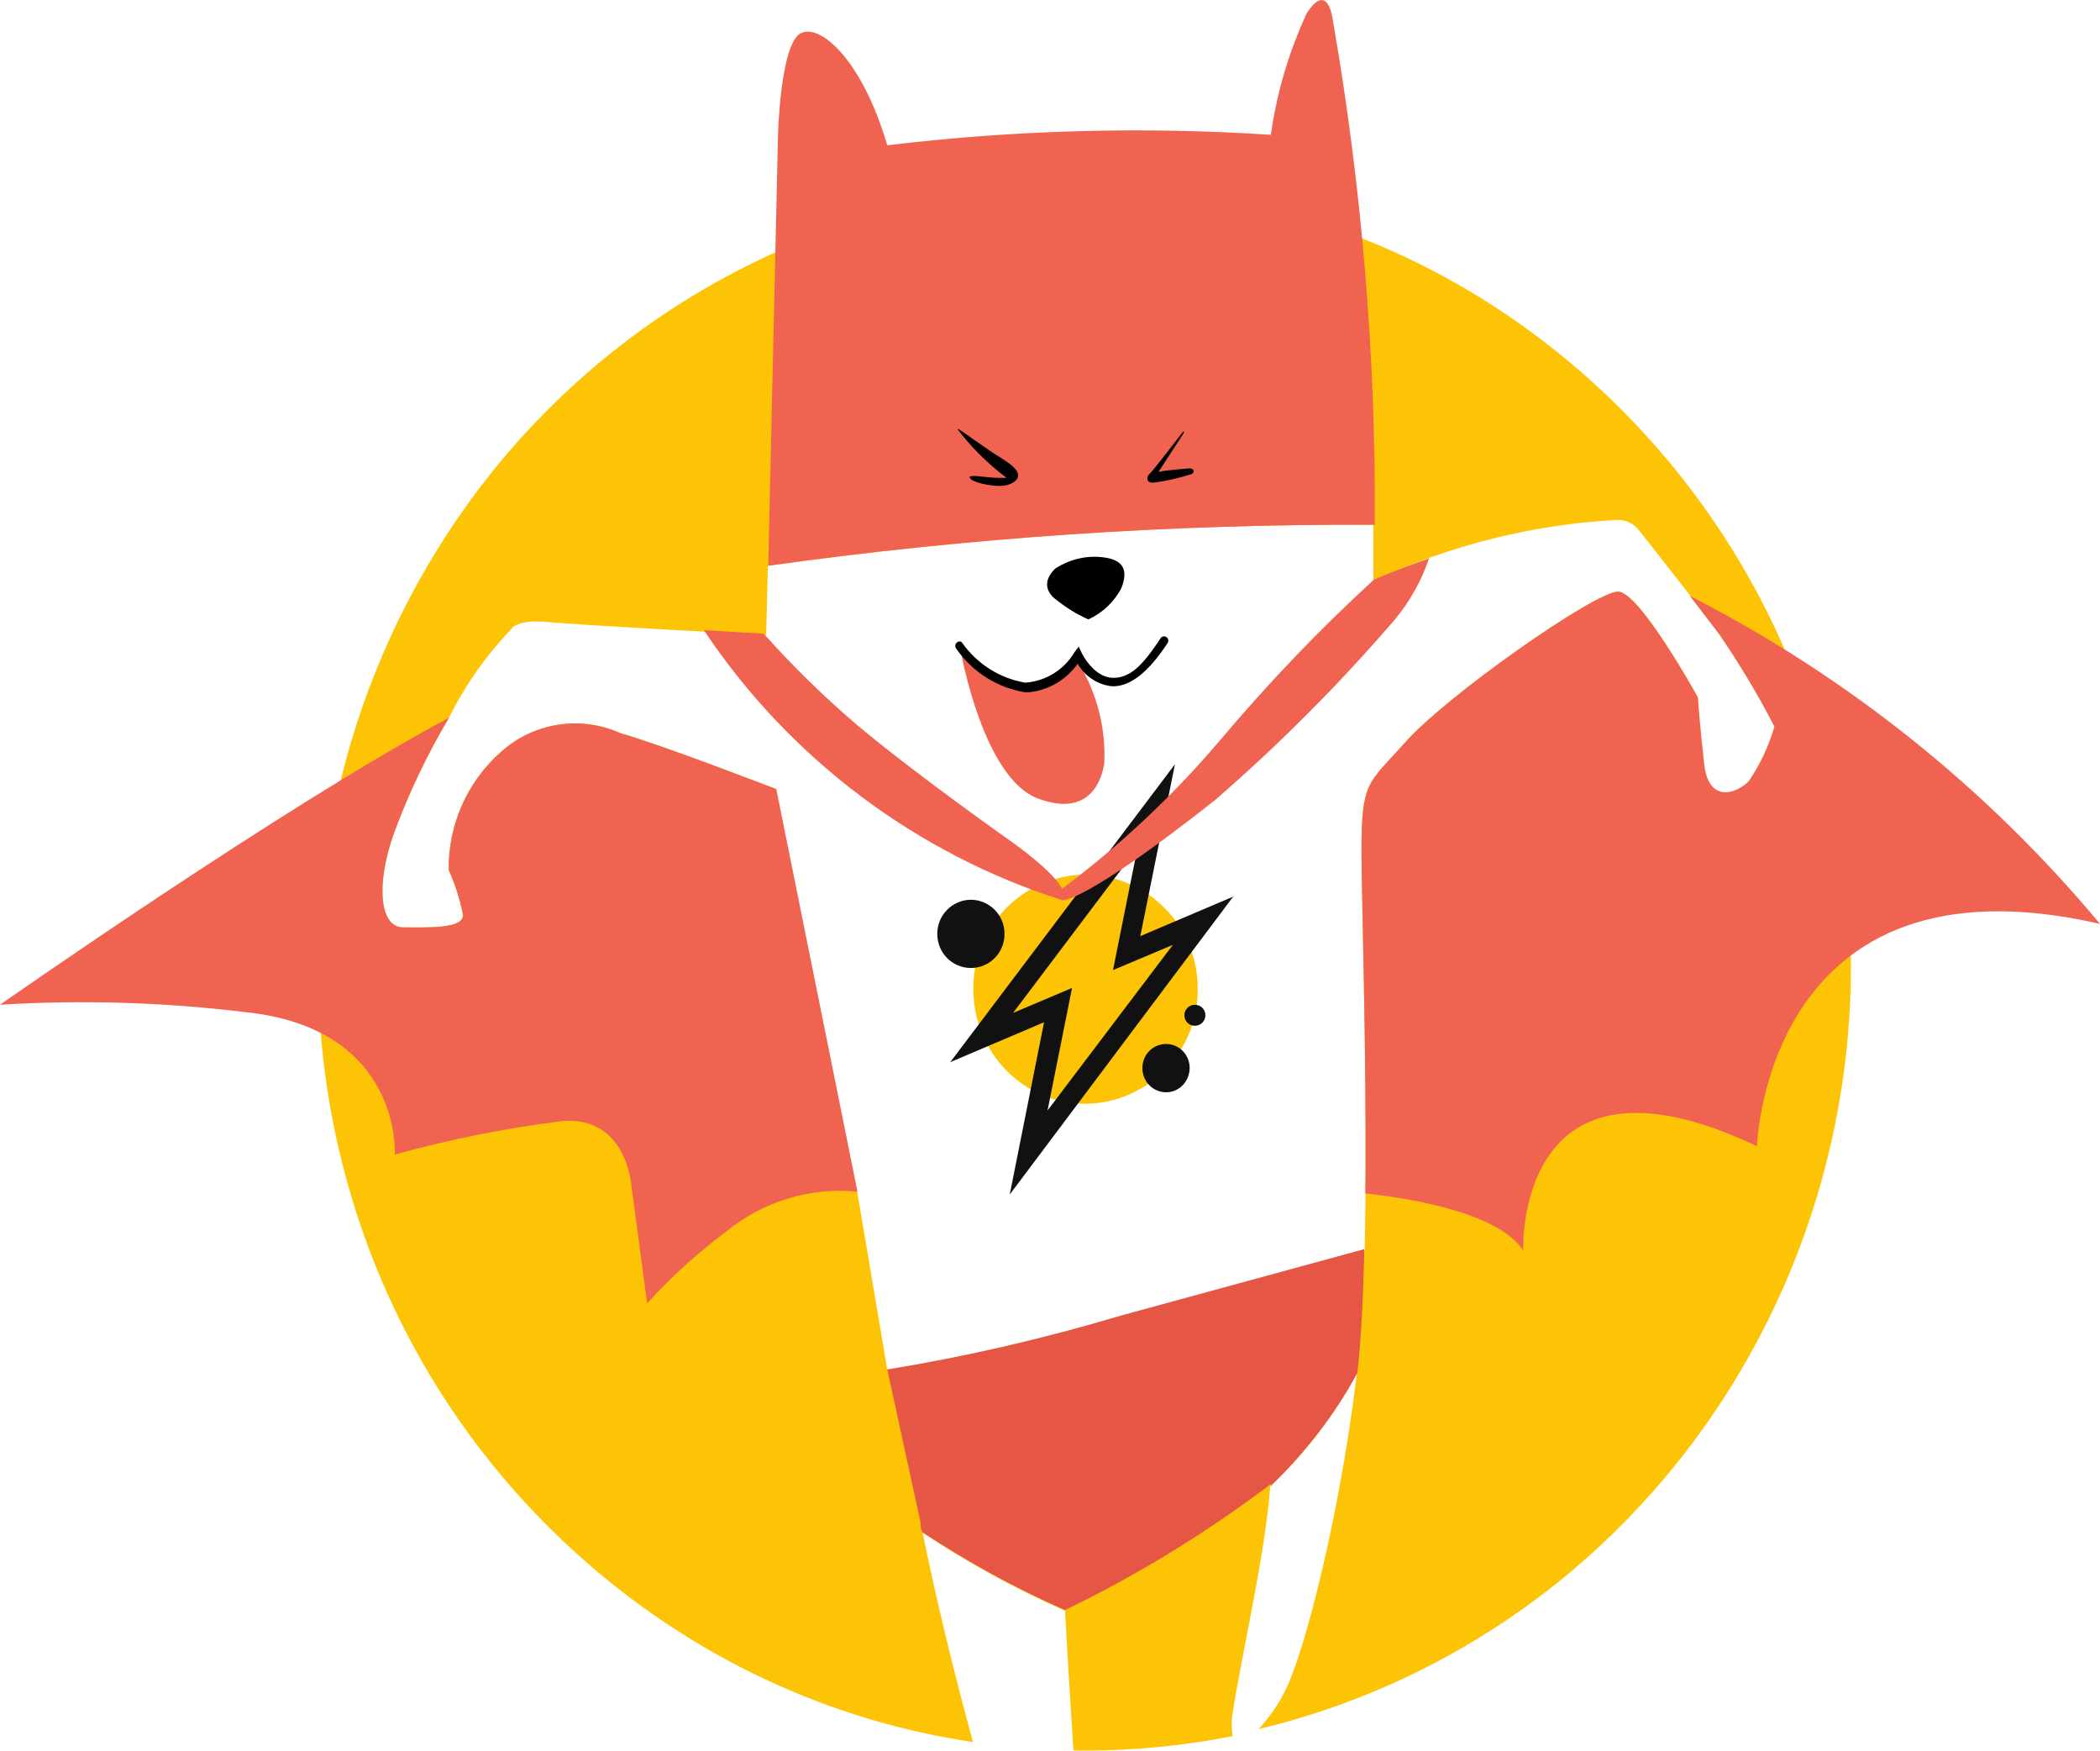
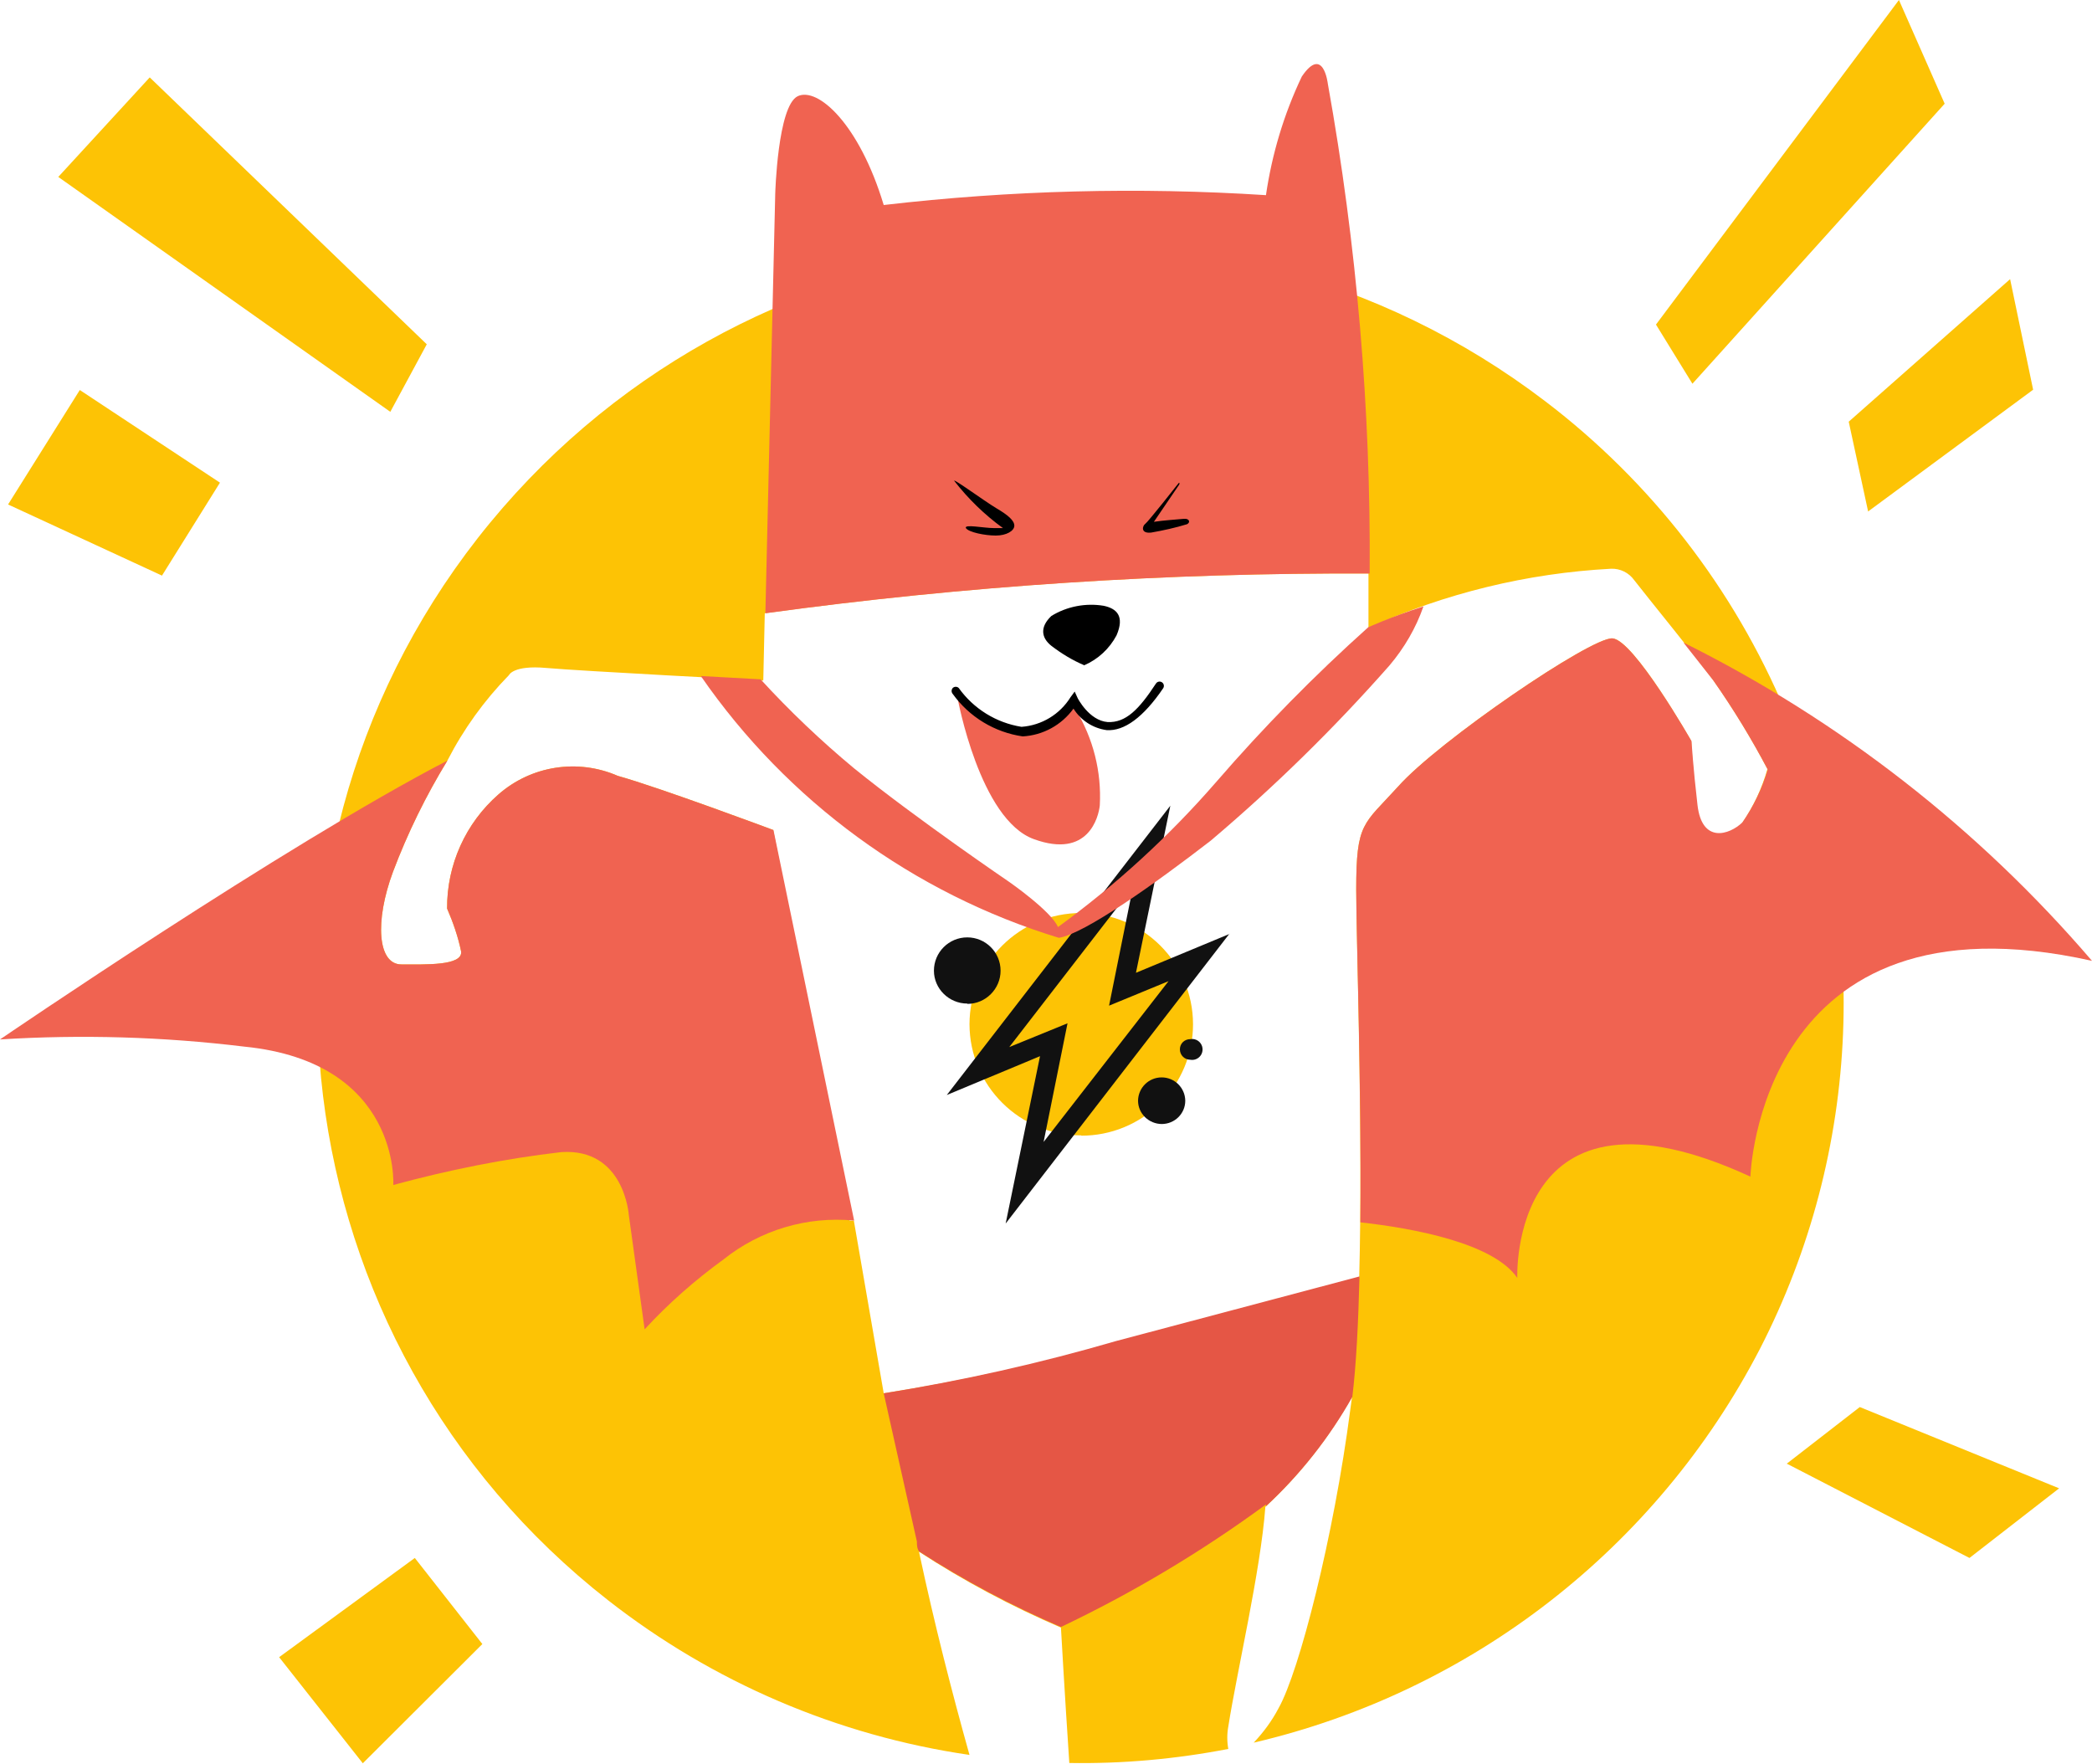
- <svg xmlns="http://www.w3.org/2000/svg" viewBox="0 0 60 50" fill="none">
-   <path d="M51.2 19.05a22.3 22.3 0 0 0-6.88-9.13 21.5 21.5 0 0 0-21.62-2.95 21.95 21.95 0 0 0-9 6.97 22.76 22.76 0 0 0-3.04 22.04 22.31 22.31 0 0 0 6.78 9.22c3 2.42 6.57 4 10.36 4.56-.5-1.82-1-3.84-1.44-5.98 1.29.86 2.65 1.6 4.07 2.23 0 0 .1 1.88.24 3.99a21.7 21.7 0 0 0 4.55-.41 1.9 1.9 0 0 1 0-.67c.25-1.63.94-4.57 1.07-6.46.99-.94 1.83-2.03 2.48-3.24l-.05.39c-.47 3.71-1.45 7.68-2.05 8.78-.2.37-.43.7-.71 1 3.1-.74 6-2.16 8.5-4.15 2.5-2 4.55-4.53 6-7.42a22.73 22.73 0 0 0 .75-18.77Zm-1.25 3.3c-.38.38-1.15.64-1.28-.5a30.8 30.8 0 0 1-.16-1.93s-1.65-2.99-2.27-3.02c-.62-.04-4.99 3.02-6.14 4.36-1 1.12-1.2 1.05-1.2 3.03 0 1.49.19 7.12.09 11.43l-6.97 1.9a53.8 53.8 0 0 1-6.67 1.5l-.86-5.09h-.12l-2.2-11.49s-3.25-1.26-4.45-1.6a3.16 3.16 0 0 0-3.42.55 4.42 4.42 0 0 0-1.48 3.36c.18.4.32.83.4 1.27.05.42-1.02.37-1.7.37-.69 0-.79-1.25-.25-2.73a19.9 19.9 0 0 1 1.56-3.26c.46-.93 1.06-1.78 1.77-2.52 0 0 .12-.3 1.07-.21.95.09 6.22.37 6.22.37l.05-1.98c5.73-.8 11.51-1.2 17.3-1.17v1.6a18.95 18.95 0 0 1 6.97-1.74.76.76 0 0 1 .65.34c.3.37 2.06 2.61 2.27 2.94.57.83 1.1 1.7 1.57 2.61a5.5 5.5 0 0 1-.75 1.6v.02Z" fill="#FDC305" />
-   <path d="m48.28 17.02.86 1.12c.57.84 1.1 1.72 1.56 2.62a5.5 5.5 0 0 1-.73 1.55c-.38.38-1.16.63-1.28-.5-.13-1.14-.18-1.89-.18-1.89s-1.65-2.99-2.27-3.02c-.62-.04-4.99 3.02-6.14 4.36-1 1.12-1.2 1.05-1.2 3.03 0 1.3.15 5.8.11 9.8 1.55.17 3.83.6 4.51 1.63 0 0-.25-6.26 6.68-2.98 0 0 .24-8.54 9.8-6.35a37.5 37.5 0 0 0-11.72-9.37Zm-9-2.02c.03-4.84-.37-9.67-1.2-14.43 0 0-.13-1.13-.74-.2-.51 1.1-.86 2.27-1.03 3.48a59.42 59.42 0 0 0-10.96.3c-.7-2.4-1.9-3.49-2.47-3.2-.58.29-.65 2.86-.65 2.86l-.28 12.35a121 121 0 0 1 17.33-1.17Z" fill="#F06351" />
-   <path d="M38.78 39.22c.11-.93.17-2.17.2-3.54l-6.96 1.9a53.8 53.8 0 0 1-6.67 1.54l.95 4.36c0 .1 0 .2.06.29 1.3.85 2.65 1.6 4.07 2.22 2.07-1 4.04-2.21 5.88-3.6v.05c.98-.94 1.82-2.02 2.47-3.22Z" fill="#E55645" />
-   <path d="M27.37 12.26c-.05-.08.85.6 1.2.8.35.22.52.37.52.52 0 .15-.22.3-.53.3-.3 0-.78-.1-.85-.23-.07-.12.51 0 .8 0h.25c-.53-.4-1-.86-1.4-1.39Zm6.41.1s-.86 1.12-.93 1.17c-.08.05-.15.3.16.25.35-.05.7-.13 1.04-.24.1-.06.06-.18-.1-.16-.16.02-.58.04-.85.1l.72-1.11s.03-.1-.04-.01Zm-2.68 5.33c.4-.18.72-.49.93-.87.24-.58 0-.8-.38-.88-.52-.1-1.05.01-1.5.3-.33.32-.29.64 0 .87.3.24.6.43.94.58Z" fill="#000" />
-   <path d="M30.79 18.79a1.46 1.46 0 0 1-1.25.86c-.47.04-.94-.1-1.32-.39a1.7 1.7 0 0 1-.45-.4.85.85 0 0 0-.31-.21s.64 3.59 2.2 4.16c1.55.58 1.84-.66 1.89-1 .05-.99-.2-1.97-.7-2.82 0-.26-.02-.09-.06-.2Z" fill="#F06351" />
-   <path d="M29.33 19.78a2.96 2.96 0 0 1-2-1.24.13.13 0 0 1 0-.18.12.12 0 0 1 .13-.03l.03.03a2.78 2.78 0 0 0 1.8 1.14 1.78 1.78 0 0 0 1.41-.87l.12-.16.09.19s.32.66.85.7c.53.03.9-.37 1.4-1.13a.12.12 0 0 1 .17-.03c.02.01.04.04.05.08 0 .03 0 .06-.02.09-.57.86-1.1 1.27-1.62 1.23a1.3 1.3 0 0 1-.95-.64 1.95 1.95 0 0 1-1.46.82Z" fill="#000" />
-   <path d="M31 31.53a3.25 3.25 0 0 0 3.22-3.27 3.25 3.25 0 0 0-3.21-3.28 3.24 3.24 0 0 0-3.2 3.28c0 1.8 1.43 3.27 3.2 3.27Z" fill="#FDC305" />
-   <path d="m35.26 25.6-2.68 1.14.99-4.91-6.42 8.51 2.68-1.14-.98 4.92 6.4-8.53Zm-6.32 3.34 3.56-4.72-.7 3.49 1.71-.72-3.58 4.73.7-3.5-1.7.72Zm-1.2-1.29c.53 0 .96-.43.96-.97a.97.97 0 0 0-.96-.98.97.97 0 0 0-.96.98c0 .54.43.97.96.97Zm5.58 3.55c.37 0 .67-.31.67-.7 0-.37-.3-.68-.67-.68-.38 0-.68.3-.68.69 0 .38.3.69.68.69Zm.82-1.9a.3.3 0 0 0 .3-.3.3.3 0 0 0-.3-.3.3.3 0 0 0-.3.3c0 .17.13.3.3.3Z" fill="#111" />
-   <path d="M39.24 16.57c-1.55 1.42-3 2.94-4.36 4.55a27.48 27.48 0 0 1-4.54 4.27c-.19-.46-1.4-1.32-1.4-1.32s-2.68-1.88-4.44-3.35a27.62 27.62 0 0 1-2.68-2.62l-1.71-.1a19.39 19.39 0 0 0 10.26 7.72c.73-.13 2.8-1.64 4.35-2.87a49.8 49.8 0 0 0 5.13-5.15c.43-.52.76-1.1.98-1.75-.98.34-1.6.62-1.6.62Zm-17.06 5.97s-3.26-1.26-4.46-1.6a3.16 3.16 0 0 0-3.42.55 4.42 4.42 0 0 0-1.48 3.36c.18.4.32.83.41 1.27.04.42-1.03.37-1.71.37-.68 0-.79-1.25-.25-2.73a19.9 19.9 0 0 1 1.56-3.26c-4.66 2.48-12.83 8.2-12.83 8.2a38.4 38.4 0 0 1 7 .21c4.5.46 4.28 4.07 4.28 4.07 1.58-.44 3.19-.76 4.81-.96 1.82-.13 1.95 1.85 1.95 1.85l.45 3.36c.69-.76 1.45-1.45 2.27-2.06a5.11 5.11 0 0 1 3.74-1.13l-2.32-11.5Z" fill="#F06351" />
+ <svg xmlns="http://www.w3.org/2000/svg" viewBox="0 0 70 59" fill="none">
+   <path d="M59.74 23.8a25.42 25.42 0 0 0-8.03-10.37 25.63 25.63 0 0 0-35.72 4.57 25.33 25.33 0 0 0 4.35 35.54 25.63 25.63 0 0 0 12.1 5.18c-.58-2.07-1.17-4.36-1.69-6.8 1.5.98 3.1 1.83 4.75 2.54 0 0 .12 2.14.28 4.53 1.78.03 3.56-.13 5.32-.47a2.1 2.1 0 0 1 0-.75c.29-1.85 1.08-5.2 1.24-7.35a15.1 15.1 0 0 0 2.9-3.68l-.06.44c-.55 4.22-1.7 8.74-2.4 9.98-.22.42-.5.8-.83 1.15a25.65 25.65 0 0 0 16.93-13.16 25.32 25.32 0 0 0 .86-21.34Zm-1.46 3.77c-.44.42-1.35.71-1.5-.58-.15-1.29-.19-2.2-.19-2.2s-1.93-3.4-2.64-3.43c-.72-.04-5.82 3.44-7.17 4.96-1.16 1.28-1.4 1.19-1.4 3.44 0 1.7.23 8.1.1 13l-8.13 2.15c-2.55.73-5.15 1.3-7.78 1.71l-1-5.78h-.14l-2.56-13.07s-3.8-1.42-5.2-1.81a3.77 3.77 0 0 0-3.99.62 5.03 5.03 0 0 0-1.72 3.82c.2.46.37.95.47 1.44.05.48-1.2.43-2 .43-.79 0-.9-1.43-.28-3.1a22.1 22.1 0 0 1 1.82-3.72 11.78 11.78 0 0 1 2.06-2.86s.14-.34 1.25-.24c1.1.1 7.26.42 7.26.42l.05-2.25c6.7-.92 13.44-1.36 20.2-1.33v1.82a22.58 22.58 0 0 1 8.12-1.98.91.91 0 0 1 .77.38c.33.43 2.4 2.98 2.64 3.34a27.6 27.6 0 0 1 1.82 2.98 6.17 6.17 0 0 1-.86 1.83Z" fill="#FDC305" />
+   <path d="m56.33 21.5 1 1.27a27.6 27.6 0 0 1 1.82 2.98 6.17 6.17 0 0 1-.85 1.77c-.44.42-1.35.71-1.5-.58-.15-1.29-.2-2.14-.2-2.14s-1.94-3.4-2.65-3.44c-.72-.04-5.82 3.44-7.17 4.96-1.16 1.28-1.4 1.19-1.4 3.44 0 1.49.18 6.6.14 11.14 1.8.2 4.46.7 5.25 1.86 0 0-.29-7.12 7.8-3.39 0 0 .28-9.71 11.43-7.22a43.58 43.58 0 0 0-13.67-10.65Zm-10.5-2.3c.04-5.5-.43-11-1.4-16.4 0 0-.15-1.3-.87-.24-.6 1.26-1 2.6-1.2 3.97a71.13 71.13 0 0 0-12.79.33c-.82-2.72-2.21-3.96-2.88-3.64-.67.33-.75 3.26-.75 3.26l-.33 14.04c6.7-.92 13.45-1.36 20.22-1.33Z" fill="#F06351" />
+   <path d="M45.25 46.74c.13-1.06.2-2.47.24-4.03l-8.14 2.16a64.15 64.15 0 0 1-7.78 1.75l1.11 4.96c0 .11 0 .22.07.33 1.5.97 3.1 1.82 4.75 2.53a42.36 42.36 0 0 0 6.86-4.1v.06a15.11 15.11 0 0 0 2.89-3.66Z" fill="#E55645" />
+   <path d="M31.93 16.09c-.05-.1 1 .67 1.4.91.41.24.61.42.61.59 0 .17-.26.33-.62.33s-.91-.11-1-.25c-.07-.14.6 0 .94 0h.3a8.04 8.04 0 0 1-1.63-1.58Zm7.48.11s-1 1.27-1.09 1.33c-.09.06-.17.33.2.29.4-.07.81-.16 1.2-.28.12-.06.08-.2-.11-.18-.19.02-.68.05-1 .1l.85-1.25s.03-.12-.05-.01Zm-3.13 6.06c.46-.2.84-.55 1.08-1 .28-.65 0-.9-.43-.99-.6-.1-1.23.02-1.75.34-.39.37-.34.73 0 1 .34.26.7.48 1.1.65Z" fill="#000" />
+   <path d="M35.92 23.5c-.12.23-.27.44-.46.6-.29.23-.63.36-1 .38-.55.05-1.1-.1-1.54-.44a2 2 0 0 1-.52-.44 1 1 0 0 0-.36-.25s.74 4.08 2.56 4.73c1.82.66 2.16-.75 2.2-1.13a5.56 5.56 0 0 0-.81-3.21c0-.3-.02-.1-.07-.23Z" fill="#F06351" />
+   <path d="M34.22 24.64a3.5 3.5 0 0 1-2.34-1.42.15.15 0 0 1 0-.2.14.14 0 0 1 .1-.04.14.14 0 0 1 .1.04 3.2 3.2 0 0 0 2.1 1.3 2.11 2.11 0 0 0 1.64-.99l.14-.19.1.22s.38.75 1 .8c.61.03 1.05-.42 1.62-1.29a.14.14 0 0 1 .24.16c-.66.97-1.3 1.44-1.89 1.4a1.55 1.55 0 0 1-1.11-.72 2.25 2.25 0 0 1-1.7.93Z" fill="#000" />
+   <path d="M36.18 38a3.73 3.73 0 0 0 3.74-3.73 3.73 3.73 0 0 0-3.74-3.72 3.73 3.73 0 0 0-3.74 3.72 3.73 3.73 0 0 0 3.74 3.72Z" fill="#FDC305" />
+   <path d="m41.14 31.25-3.13 1.3 1.15-5.59-7.48 9.68 3.12-1.3-1.15 5.6 7.49-9.7Zm-7.38 3.8 4.15-5.37-.8 3.97 1.99-.82-4.18 5.38.8-3.97-1.96.8Zm-1.39-1.46c.61 0 1.11-.5 1.11-1.11a1.11 1.11 0 1 0-2.23 0c0 .6.5 1.1 1.12 1.1Zm6.5 4.02c.44 0 .79-.35.79-.78a.79.79 0 0 0-.79-.78.79.79 0 0 0-.79.78c0 .43.36.78.8.78Zm.96-2.15a.35.35 0 1 0 0-.69c-.2 0-.35.15-.35.34 0 .2.16.35.35.35Z" fill="#111" />
+   <path d="M45.78 20.99a57.14 57.14 0 0 0-5.08 5.17 31.74 31.74 0 0 1-5.3 4.86c-.22-.53-1.63-1.51-1.63-1.51s-3.13-2.13-5.19-3.8a31.74 31.74 0 0 1-3.13-2.98l-2-.11a22.57 22.57 0 0 0 11.98 8.76c.86-.13 3.27-1.85 5.08-3.25a57.36 57.36 0 0 0 5.98-5.86c.5-.59.89-1.26 1.14-1.98-1.14.37-1.85.7-1.85.7Z" fill="#F06351" />
+   <path d="m65.07 3.47-8.44 9.37-1.22-1.98 8.13-10.86 1.53 3.47Zm-2.57 13.65 5.53-4.08-.77-3.7-5.4 4.77.65 3.01Zm-2.72 31.85 6.12 3.16 3-2.33-6.67-2.72-2.45 1.9Zm-57.83-43.05 3.06-3.33 9.27 8.93-1.22 2.26-11.11-7.86Zm5.41 10.23-4.69-3.1-2.4 3.83 5.15 2.38 1.94-3.11Zm6.52 35.98-4.54 3.32 2.8 3.55 4-3.99-2.26-2.88Z" fill="#FDC305" />
+   <path d="M25.87 27.77s-3.8-1.42-5.2-1.81a3.77 3.77 0 0 0-3.99.62 5.03 5.03 0 0 0-1.72 3.82c.2.46.37.95.47 1.44.05.48-1.2.43-2 .43-.79 0-.9-1.43-.28-3.1a22.1 22.1 0 0 1 1.82-3.72c-5.44 2.82-14.97 9.33-14.97 9.33a44.6 44.6 0 0 1 8.17.24c5.24.52 4.99 4.63 4.99 4.63 1.84-.5 3.72-.88 5.62-1.1 2.11-.14 2.26 2.1 2.26 2.1l.53 3.83c.8-.87 1.69-1.65 2.64-2.34a6.07 6.07 0 0 1 4.37-1.3l-2.7-13.07Z" fill="#F06351" />
</svg>
